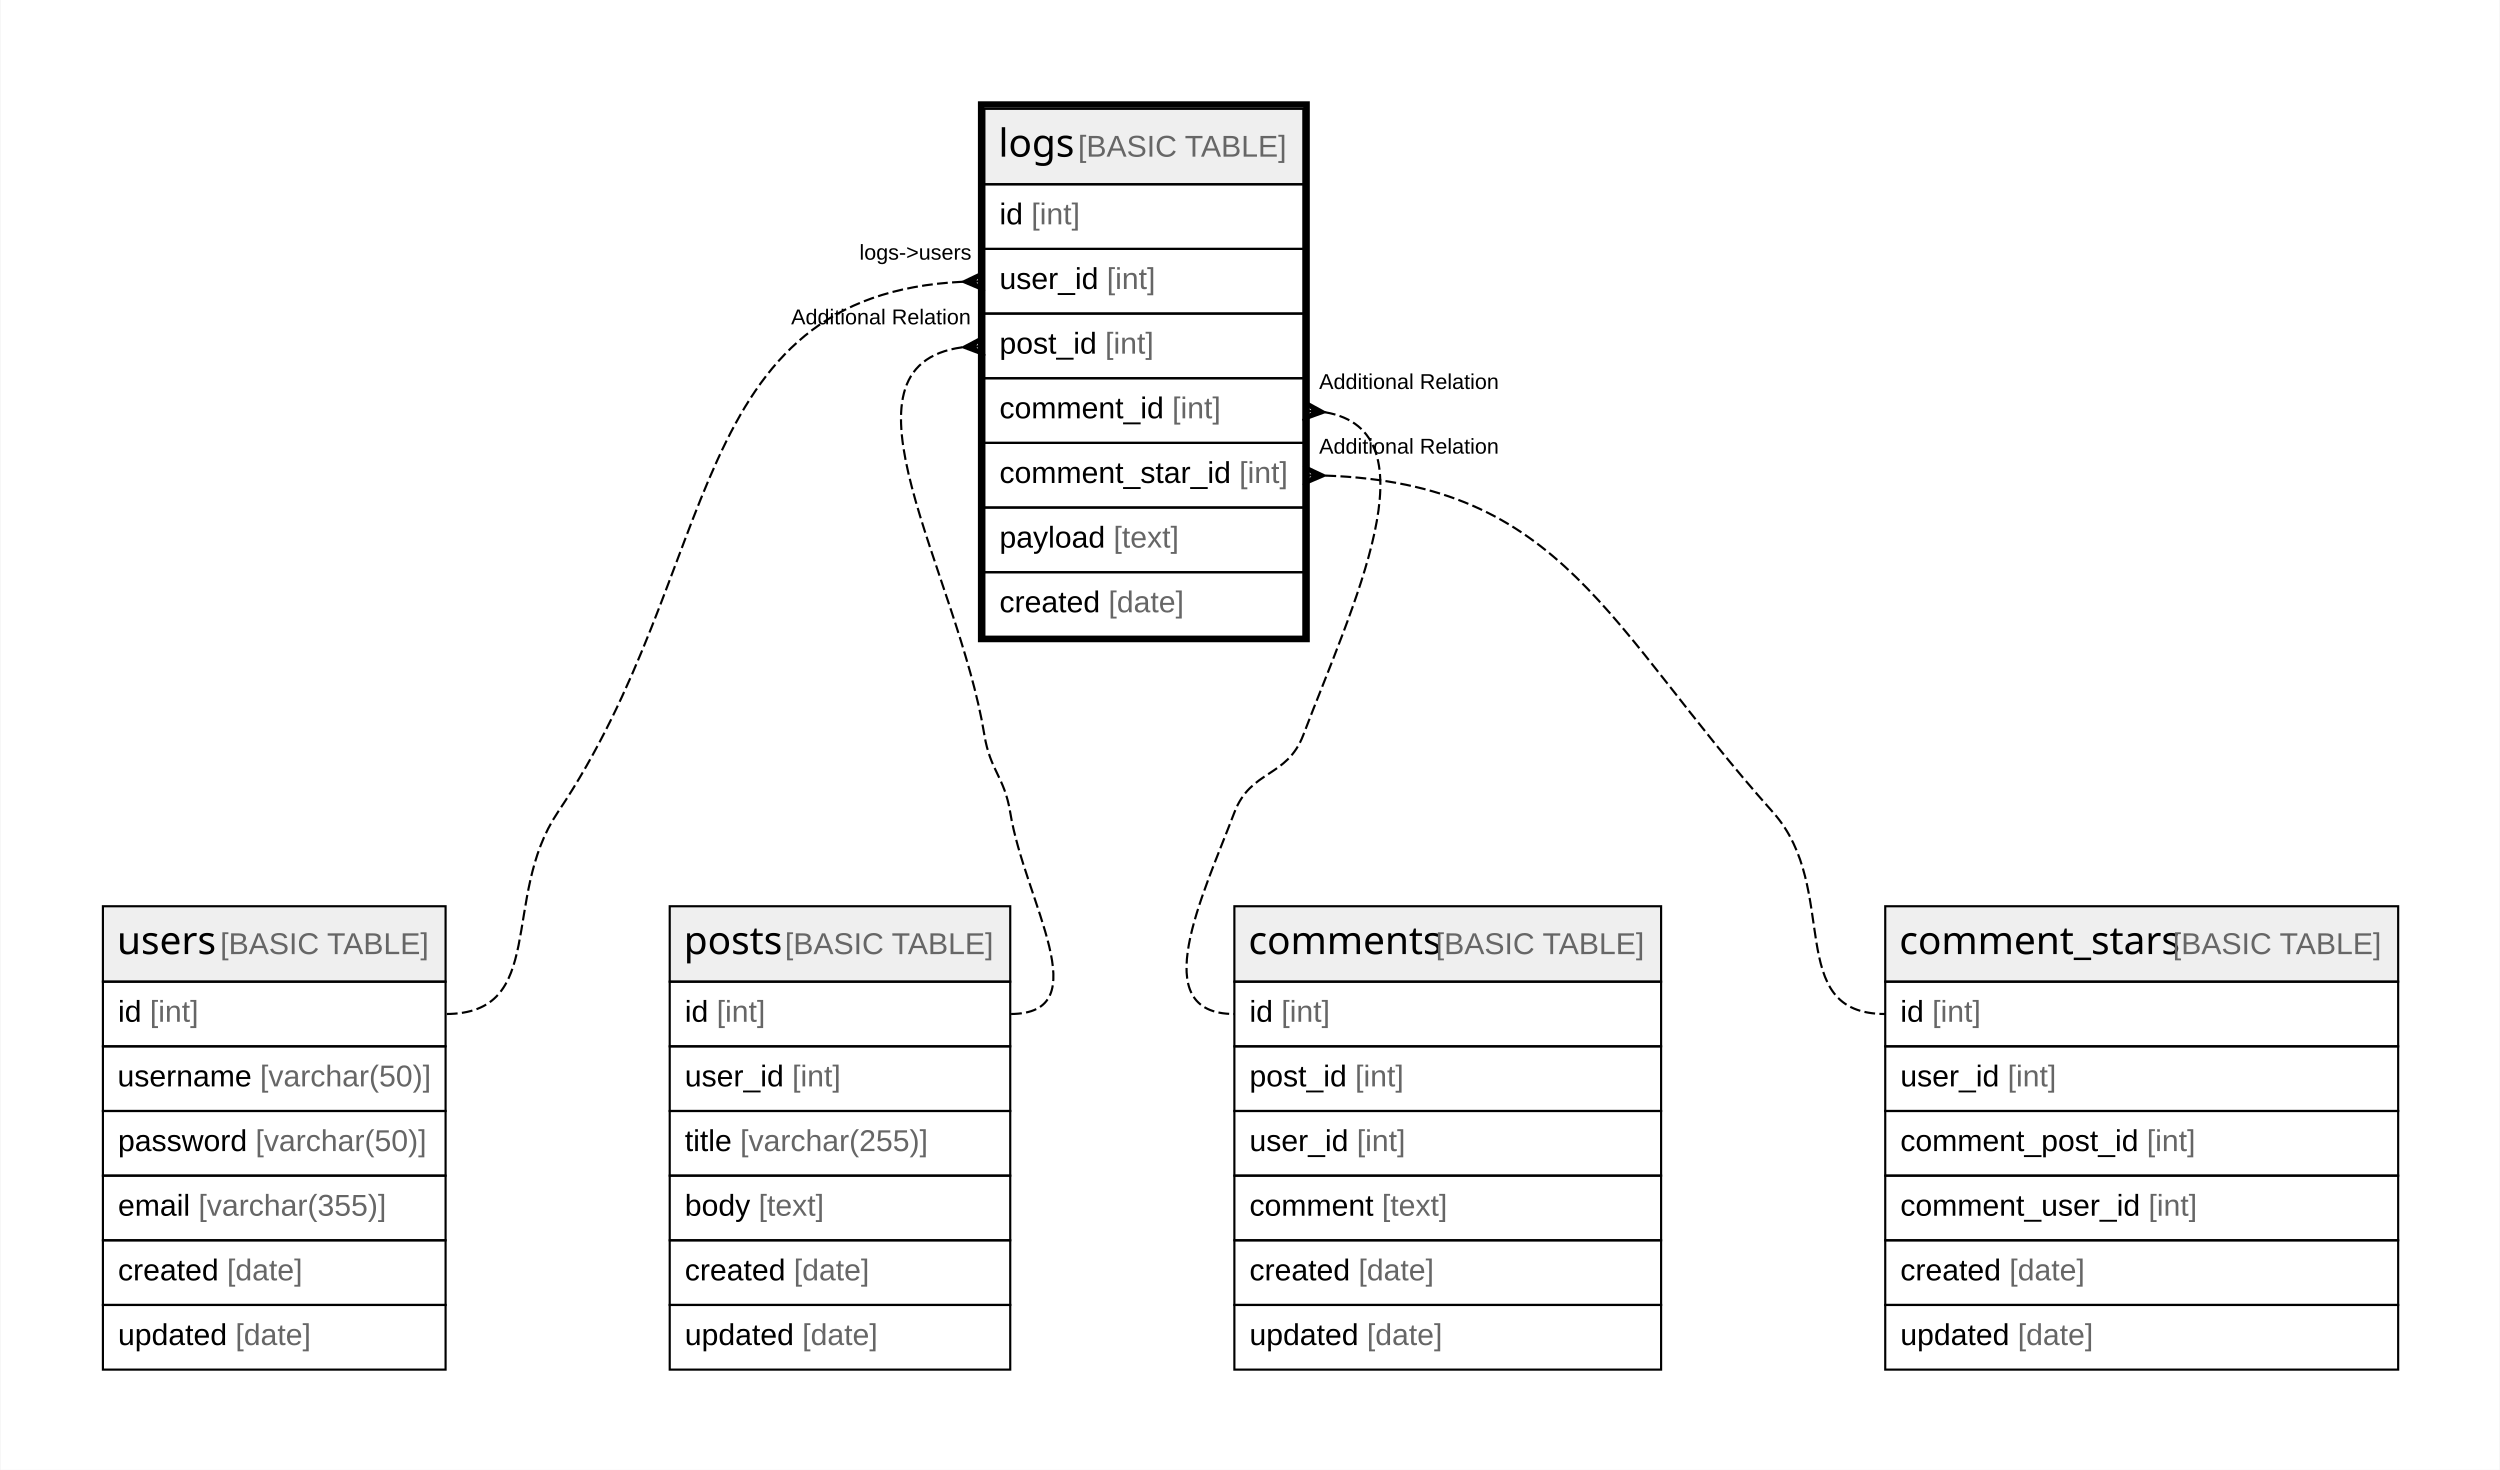
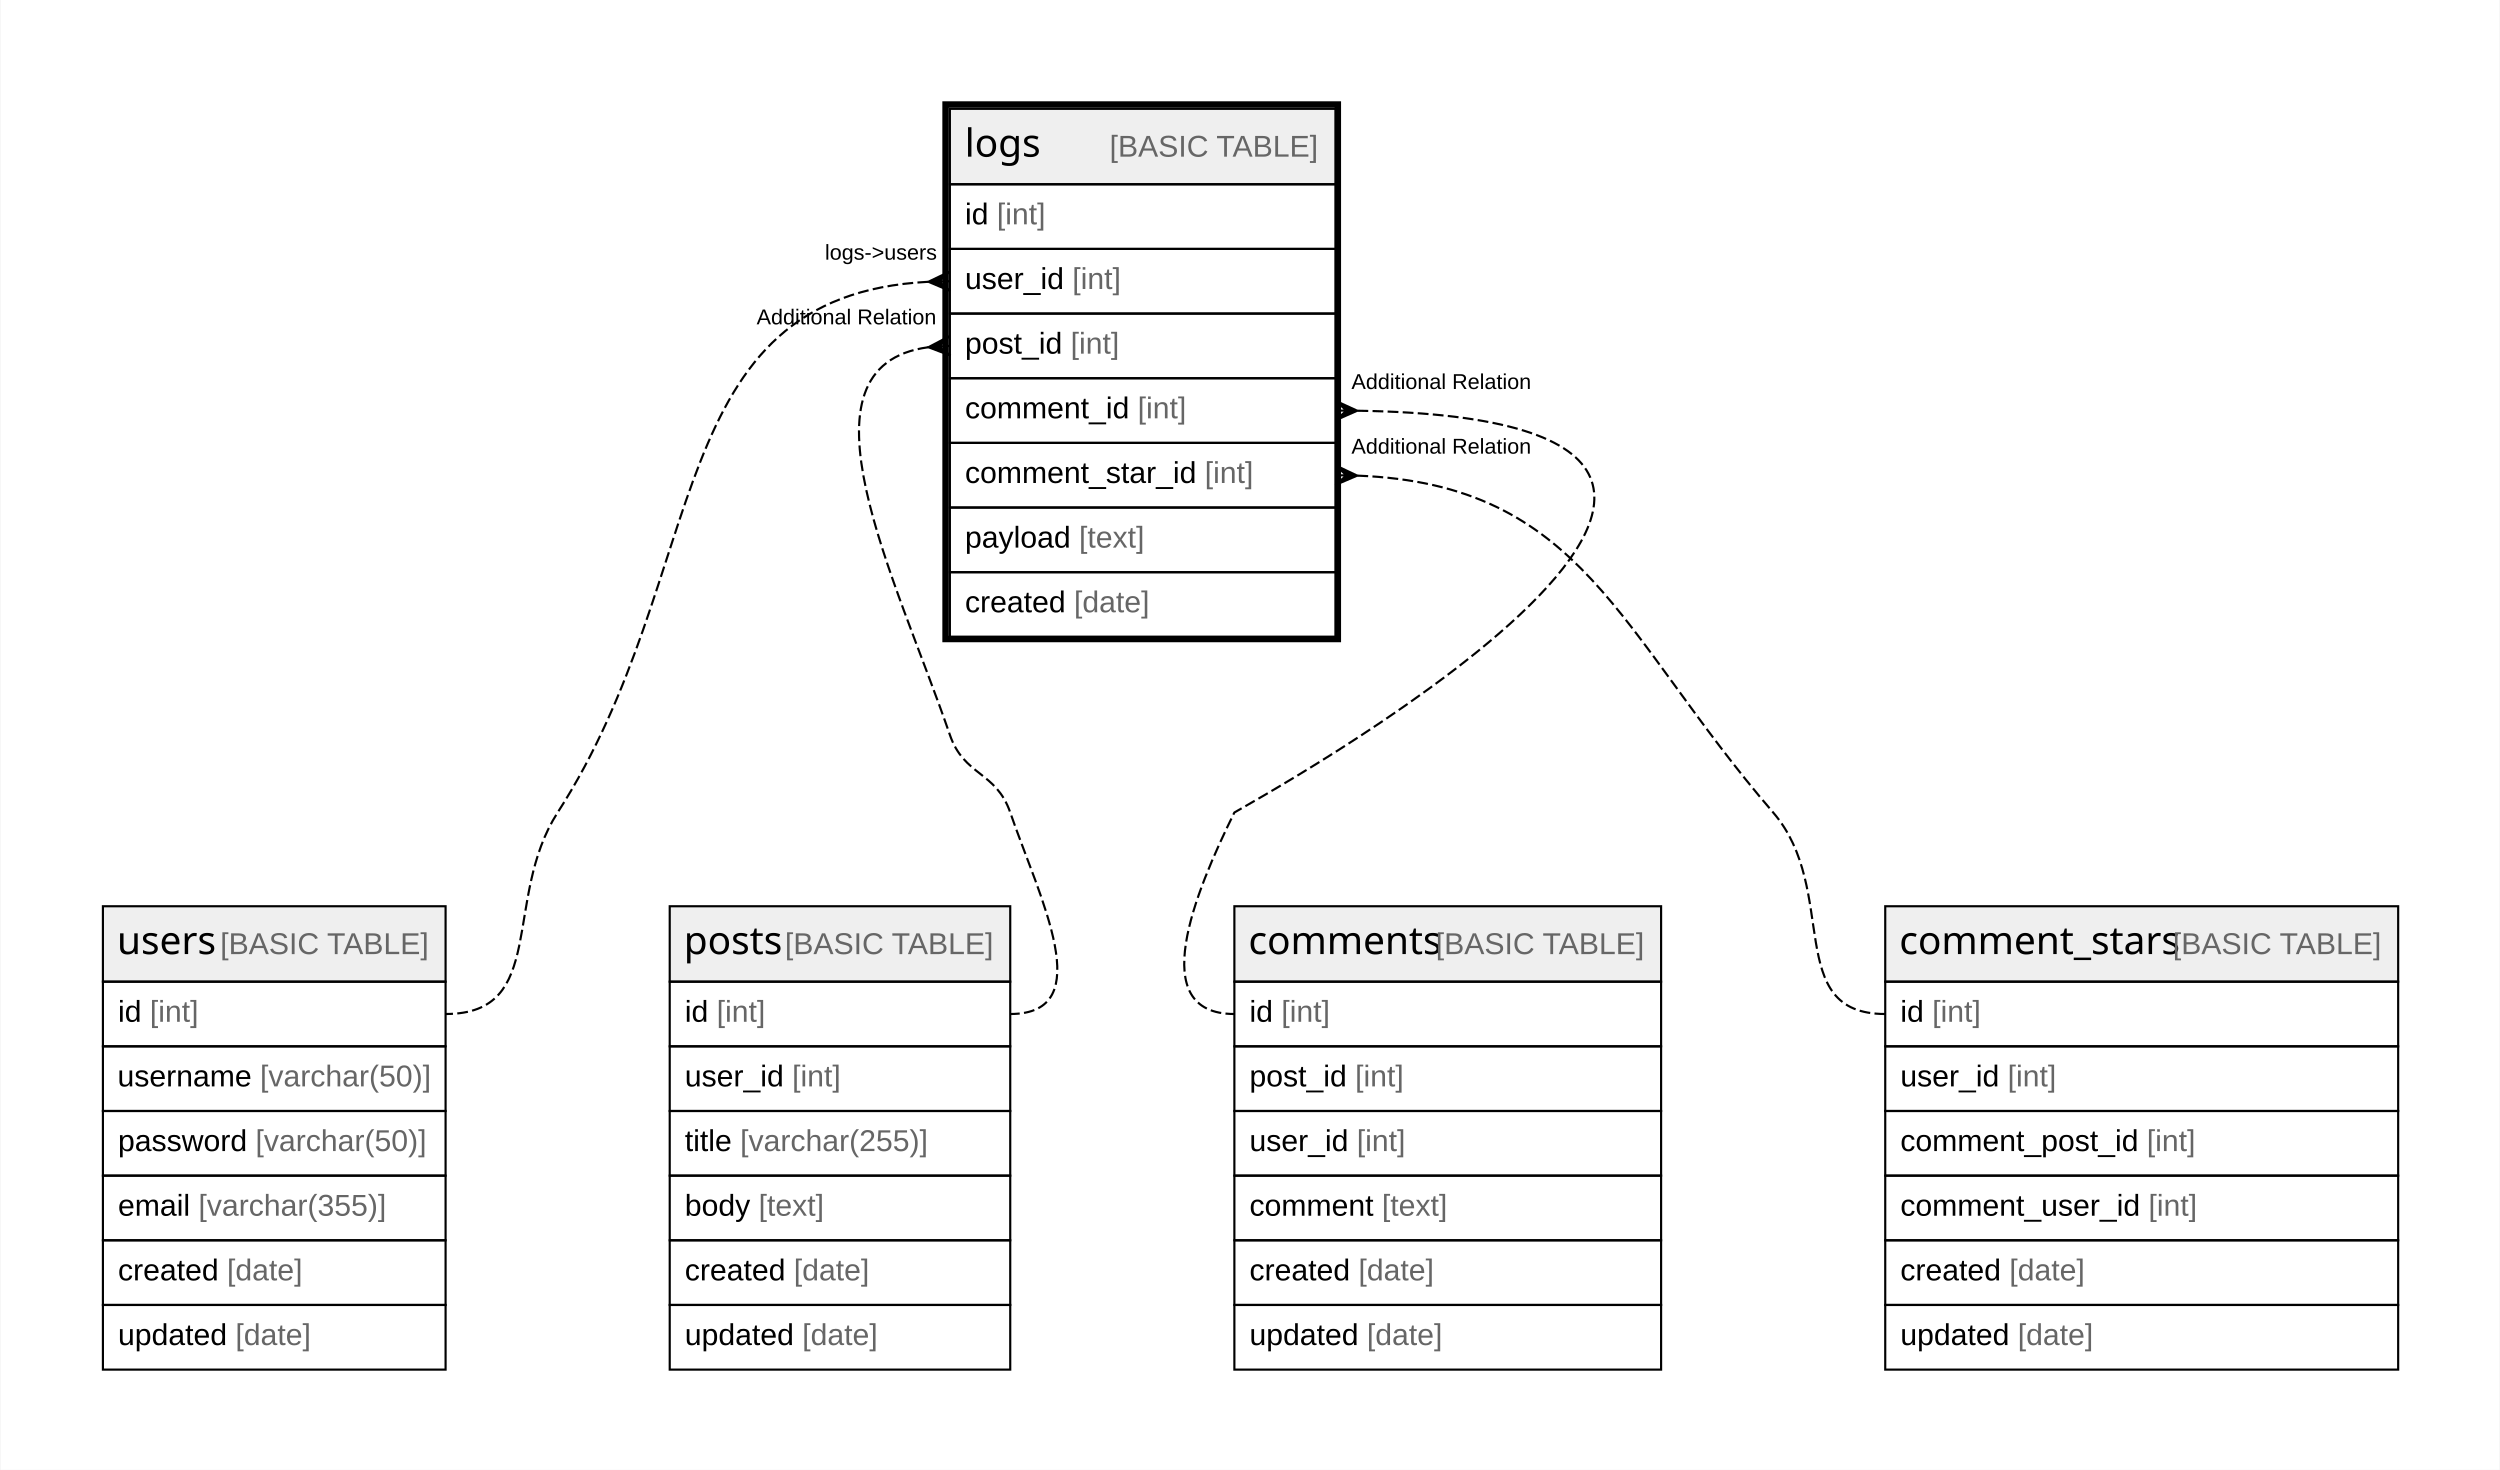
<svg xmlns="http://www.w3.org/2000/svg" width="1160pt" height="682pt" viewBox="0.00 0.00 1159.50 682.00">
  <g id="graph0" class="graph" transform="scale(1 1) rotate(0) translate(4 678)">
    <polygon fill="#ffffff" stroke="transparent" points="-4,4 -4,-678 1155.5,-678 1155.5,4 -4,4" />
    <g id="node1" class="node">
-       <polygon fill="#efefef" stroke="transparent" points="452.5,-592.5 452.5,-627.5 600.5,-627.5 600.5,-592.5 452.5,-592.5" />
-       <polygon fill="none" stroke="#000000" points="452.5,-592.5 452.5,-627.5 600.5,-627.5 600.5,-592.5 452.5,-592.5" />
-       <text text-anchor="start" x="459.039" y="-605.3" font-family="Arial Bold" font-size="18.00" fill="#000000">logs</text>
-       <text text-anchor="start" x="492.046" y="-605.3" font-family="Arial" font-size="14.00" fill="#000000"> </text>
-       <text text-anchor="start" x="495.937" y="-605.3" font-family="Arial" font-size="14.00" fill="#666666">[BASIC TABLE]</text>
-       <polygon fill="none" stroke="#000000" points="452.5,-562.5 452.5,-592.5 600.5,-592.5 600.5,-562.5 452.5,-562.5" />
-       <text text-anchor="start" x="459.5" y="-573.9" font-family="Arial" font-size="14.00" fill="#000000">id </text>
-       <text text-anchor="start" x="474.28" y="-573.9" font-family="Arial" font-size="14.00" fill="#666666">[int]</text>
-       <polygon fill="none" stroke="#000000" points="452.5,-532.5 452.5,-562.5 600.5,-562.5 600.5,-532.5 452.5,-532.5" />
-       <text text-anchor="start" x="459.5" y="-543.9" font-family="Arial" font-size="14.00" fill="#000000">user_id </text>
-       <text text-anchor="start" x="509.288" y="-543.9" font-family="Arial" font-size="14.00" fill="#666666">[int]</text>
-       <polygon fill="none" stroke="#000000" points="452.5,-502.5 452.5,-532.5 600.5,-532.5 600.5,-502.5 452.5,-502.5" />
-       <text text-anchor="start" x="459.5" y="-513.9" font-family="Arial" font-size="14.00" fill="#000000">post_id </text>
-       <text text-anchor="start" x="508.518" y="-513.9" font-family="Arial" font-size="14.00" fill="#666666">[int]</text>
-       <polygon fill="none" stroke="#000000" points="452.5,-472.5 452.5,-502.5 600.5,-502.5 600.5,-472.5 452.5,-472.5" />
-       <text text-anchor="start" x="459.5" y="-483.9" font-family="Arial" font-size="14.00" fill="#000000">comment_id </text>
-       <text text-anchor="start" x="539.622" y="-483.9" font-family="Arial" font-size="14.00" fill="#666666">[int]</text>
-       <polygon fill="none" stroke="#000000" points="452.5,-442.5 452.5,-472.5 600.5,-472.5 600.5,-442.5 452.5,-442.5" />
-       <text text-anchor="start" x="459.5" y="-453.9" font-family="Arial" font-size="14.00" fill="#000000">comment_star_id </text>
-       <text text-anchor="start" x="570.738" y="-453.9" font-family="Arial" font-size="14.00" fill="#666666">[int]</text>
-       <polygon fill="none" stroke="#000000" points="452.5,-412.5 452.5,-442.5 600.5,-442.5 600.5,-412.5 452.5,-412.5" />
-       <text text-anchor="start" x="459.5" y="-423.9" font-family="Arial" font-size="14.00" fill="#000000">payload </text>
-       <text text-anchor="start" x="512.41" y="-423.9" font-family="Arial" font-size="14.00" fill="#666666">[text]</text>
-       <polygon fill="none" stroke="#000000" points="452.5,-382.5 452.5,-412.5 600.5,-412.5 600.5,-382.5 452.5,-382.5" />
-       <text text-anchor="start" x="459.5" y="-393.9" font-family="Arial" font-size="14.00" fill="#000000">created </text>
-       <text text-anchor="start" x="510.072" y="-393.9" font-family="Arial" font-size="14.00" fill="#666666">[date]</text>
-       <polygon fill="none" stroke="#000000" stroke-width="3" points="451,-381.5 451,-629.5 602,-629.5 602,-381.5 451,-381.5" />
+       <polygon fill="#efefef" stroke="transparent" points="436.5,-592.5 436.5,-627.5 615.5,-627.5 615.5,-592.5 436.5,-592.5" />
+       <polygon fill="none" stroke="#000000" points="436.5,-592.5 436.5,-627.5 615.5,-627.5 615.5,-592.5 436.5,-592.5" />
+       <text text-anchor="start" x="443.382" y="-605.3" font-family="Arial Bold" font-size="18.00" fill="#000000">logs</text>
+       <text text-anchor="start" x="476.389" y="-605.3" font-family="Arial" font-size="14.00" fill="#000000">    </text>
+       <text text-anchor="start" x="510.594" y="-605.3" font-family="Arial" font-size="14.00" fill="#666666">[BASIC TABLE]</text>
+       <polygon fill="none" stroke="#000000" points="436.5,-562.5 436.5,-592.5 615.5,-592.5 615.5,-562.5 436.5,-562.5" />
+       <text text-anchor="start" x="443.5" y="-573.9" font-family="Arial" font-size="14.00" fill="#000000">id </text>
+       <text text-anchor="start" x="458.28" y="-573.9" font-family="Arial" font-size="14.00" fill="#666666">[int]</text>
+       <polygon fill="none" stroke="#000000" points="436.5,-532.5 436.5,-562.5 615.5,-562.5 615.5,-532.5 436.5,-532.5" />
+       <text text-anchor="start" x="443.5" y="-543.9" font-family="Arial" font-size="14.00" fill="#000000">user_id </text>
+       <text text-anchor="start" x="493.288" y="-543.9" font-family="Arial" font-size="14.00" fill="#666666">[int]</text>
+       <polygon fill="none" stroke="#000000" points="436.5,-502.5 436.5,-532.5 615.5,-532.5 615.5,-502.5 436.5,-502.5" />
+       <text text-anchor="start" x="443.5" y="-513.9" font-family="Arial" font-size="14.00" fill="#000000">post_id </text>
+       <text text-anchor="start" x="492.518" y="-513.9" font-family="Arial" font-size="14.00" fill="#666666">[int]</text>
+       <polygon fill="none" stroke="#000000" points="436.5,-472.5 436.5,-502.5 615.5,-502.5 615.5,-472.5 436.5,-472.5" />
+       <text text-anchor="start" x="443.5" y="-483.9" font-family="Arial" font-size="14.00" fill="#000000">comment_id </text>
+       <text text-anchor="start" x="523.622" y="-483.9" font-family="Arial" font-size="14.00" fill="#666666">[int]</text>
+       <polygon fill="none" stroke="#000000" points="436.5,-442.5 436.5,-472.5 615.5,-472.5 615.5,-442.5 436.5,-442.5" />
+       <text text-anchor="start" x="443.5" y="-453.9" font-family="Arial" font-size="14.00" fill="#000000">comment_star_id </text>
+       <text text-anchor="start" x="554.738" y="-453.9" font-family="Arial" font-size="14.00" fill="#666666">[int]</text>
+       <polygon fill="none" stroke="#000000" points="436.5,-412.5 436.5,-442.5 615.5,-442.5 615.5,-412.5 436.5,-412.5" />
+       <text text-anchor="start" x="443.5" y="-423.9" font-family="Arial" font-size="14.00" fill="#000000">payload </text>
+       <text text-anchor="start" x="496.41" y="-423.9" font-family="Arial" font-size="14.00" fill="#666666">[text]</text>
+       <polygon fill="none" stroke="#000000" points="436.5,-382.5 436.5,-412.5 615.5,-412.5 615.5,-382.5 436.5,-382.5" />
+       <text text-anchor="start" x="443.5" y="-393.9" font-family="Arial" font-size="14.00" fill="#000000">created </text>
+       <text text-anchor="start" x="494.072" y="-393.9" font-family="Arial" font-size="14.00" fill="#666666">[date]</text>
+       <polygon fill="none" stroke="#000000" stroke-width="3" points="434.5,-381.5 434.5,-629.5 616.5,-629.5 616.5,-381.5 434.5,-381.5" />
    </g>
    <g id="node2" class="node">
      <polygon fill="#efefef" stroke="transparent" points="43.5,-222.5 43.5,-257.5 202.5,-257.5 202.5,-222.5 43.5,-222.5" />
      <polygon fill="none" stroke="#000000" points="43.5,-222.5 43.5,-257.5 202.5,-257.5 202.5,-222.5 43.5,-222.5" />
      <text text-anchor="start" x="50.041" y="-235.3" font-family="Arial Bold" font-size="18.00" fill="#000000">users</text>
      <text text-anchor="start" x="94.045" y="-235.3" font-family="Arial" font-size="14.00" fill="#000000"> </text>
      <text text-anchor="start" x="97.936" y="-235.3" font-family="Arial" font-size="14.00" fill="#666666">[BASIC TABLE]</text>
      <polygon fill="none" stroke="#000000" points="43.5,-192.5 43.5,-222.5 202.5,-222.5 202.5,-192.5 43.5,-192.5" />
      <text text-anchor="start" x="50.5" y="-203.9" font-family="Arial" font-size="14.00" fill="#000000">id </text>
      <text text-anchor="start" x="65.28" y="-203.9" font-family="Arial" font-size="14.00" fill="#666666">[int]</text>
      <polygon fill="none" stroke="#000000" points="43.5,-162.5 43.5,-192.5 202.5,-192.5 202.5,-162.5 43.5,-162.5" />
      <text text-anchor="start" x="50.269" y="-173.9" font-family="Arial" font-size="14.00" fill="#000000">username </text>
      <text text-anchor="start" x="116.394" y="-173.9" font-family="Arial" font-size="14.00" fill="#666666">[varchar(50)]</text>
      <polygon fill="none" stroke="#000000" points="43.5,-132.5 43.5,-162.5 202.5,-162.5 202.5,-132.5 43.5,-132.5" />
      <text text-anchor="start" x="50.5" y="-143.9" font-family="Arial" font-size="14.00" fill="#000000">password </text>
      <text text-anchor="start" x="114.288" y="-143.9" font-family="Arial" font-size="14.00" fill="#666666">[varchar(50)]</text>
      <polygon fill="none" stroke="#000000" points="43.5,-102.5 43.5,-132.5 202.5,-132.5 202.5,-102.5 43.5,-102.5" />
      <text text-anchor="start" x="50.5" y="-113.9" font-family="Arial" font-size="14.00" fill="#000000">email </text>
      <text text-anchor="start" x="87.83" y="-113.9" font-family="Arial" font-size="14.00" fill="#666666">[varchar(355)]</text>
      <polygon fill="none" stroke="#000000" points="43.5,-72.5 43.5,-102.5 202.5,-102.5 202.5,-72.5 43.5,-72.5" />
      <text text-anchor="start" x="50.5" y="-83.9" font-family="Arial" font-size="14.00" fill="#000000">created </text>
      <text text-anchor="start" x="101.072" y="-83.9" font-family="Arial" font-size="14.00" fill="#666666">[date]</text>
      <polygon fill="none" stroke="#000000" points="43.5,-42.5 43.5,-72.5 202.5,-72.5 202.5,-42.5 43.5,-42.5" />
      <text text-anchor="start" x="50.5" y="-53.9" font-family="Arial" font-size="14.00" fill="#000000">updated </text>
      <text text-anchor="start" x="104.977" y="-53.9" font-family="Arial" font-size="14.00" fill="#666666">[date]</text>
    </g>
    <g id="edge1" class="edge">
-       <path fill="none" stroke="#000000" stroke-dasharray="5,2" d="M442.493,-547.27C312.942,-541.165 331.015,-414.752 254.5,-301 227.961,-261.546 250.05,-207.5 202.5,-207.5" />
-       <polygon fill="#000000" stroke="#000000" points="442.503,-547.27 452.397,-551.999 447.501,-547.385 452.5,-547.5 452.5,-547.5 452.5,-547.5 447.501,-547.385 452.603,-543.001 442.503,-547.27 442.503,-547.27" />
-       <text text-anchor="start" x="394.524" y="-557.5" font-family="Arial" font-size="10.00" fill="#000000">logs-&gt;users</text>
+       <path fill="none" stroke="#000000" stroke-dasharray="5,2" d="M426.44,-547.247C301.668,-540.809 326.32,-412.613 254.5,-301 228.77,-261.013 250.05,-207.5 202.5,-207.5" />
+       <polygon fill="#000000" stroke="#000000" points="426.503,-547.249 436.387,-551.999 431.502,-547.374 436.5,-547.5 436.5,-547.5 436.5,-547.5 431.502,-547.374 436.613,-543.001 426.503,-547.249 426.503,-547.249" />
+       <text text-anchor="start" x="378.524" y="-557.5" font-family="Arial" font-size="10.00" fill="#000000">logs-&gt;users</text>
    </g>
    <g id="node3" class="node">
      <polygon fill="#efefef" stroke="transparent" points="306.5,-222.5 306.5,-257.5 464.5,-257.5 464.5,-222.5 306.5,-222.5" />
      <polygon fill="none" stroke="#000000" points="306.5,-222.5 306.5,-257.5 464.5,-257.5 464.5,-222.5 306.5,-222.5" />
      <text text-anchor="start" x="313.036" y="-235.3" font-family="Arial Bold" font-size="18.00" fill="#000000">posts</text>
      <text text-anchor="start" x="356.05" y="-235.3" font-family="Arial" font-size="14.00" fill="#000000"> </text>
      <text text-anchor="start" x="359.941" y="-235.3" font-family="Arial" font-size="14.00" fill="#666666">[BASIC TABLE]</text>
      <polygon fill="none" stroke="#000000" points="306.5,-192.5 306.5,-222.5 464.5,-222.5 464.5,-192.5 306.5,-192.5" />
      <text text-anchor="start" x="313.5" y="-203.9" font-family="Arial" font-size="14.00" fill="#000000">id </text>
      <text text-anchor="start" x="328.28" y="-203.9" font-family="Arial" font-size="14.00" fill="#666666">[int]</text>
      <polygon fill="none" stroke="#000000" points="306.5,-162.5 306.5,-192.5 464.5,-192.5 464.5,-162.5 306.5,-162.5" />
      <text text-anchor="start" x="313.5" y="-173.9" font-family="Arial" font-size="14.00" fill="#000000">user_id </text>
      <text text-anchor="start" x="363.288" y="-173.9" font-family="Arial" font-size="14.00" fill="#666666">[int]</text>
      <polygon fill="none" stroke="#000000" points="306.5,-132.5 306.5,-162.5 464.5,-162.5 464.5,-132.5 306.5,-132.5" />
      <text text-anchor="start" x="313.5" y="-143.9" font-family="Arial" font-size="14.00" fill="#000000">title </text>
      <text text-anchor="start" x="339.168" y="-143.9" font-family="Arial" font-size="14.00" fill="#666666">[varchar(255)]</text>
      <polygon fill="none" stroke="#000000" points="306.5,-102.5 306.5,-132.5 464.5,-132.5 464.5,-102.5 306.5,-102.5" />
      <text text-anchor="start" x="313.5" y="-113.9" font-family="Arial" font-size="14.00" fill="#000000">body </text>
      <text text-anchor="start" x="347.738" y="-113.9" font-family="Arial" font-size="14.00" fill="#666666">[text]</text>
      <polygon fill="none" stroke="#000000" points="306.5,-72.5 306.5,-102.5 464.5,-102.5 464.5,-72.5 306.5,-72.5" />
      <text text-anchor="start" x="313.5" y="-83.9" font-family="Arial" font-size="14.00" fill="#000000">created </text>
      <text text-anchor="start" x="364.072" y="-83.9" font-family="Arial" font-size="14.00" fill="#666666">[date]</text>
      <polygon fill="none" stroke="#000000" points="306.5,-42.5 306.5,-72.5 464.5,-72.5 464.5,-42.5 306.5,-42.5" />
      <text text-anchor="start" x="313.5" y="-53.9" font-family="Arial" font-size="14.00" fill="#000000">updated </text>
      <text text-anchor="start" x="367.977" y="-53.9" font-family="Arial" font-size="14.00" fill="#666666">[date]</text>
    </g>
    <g id="edge2" class="edge">
-       <path fill="none" stroke="#000000" stroke-dasharray="5,2" d="M442.171,-516.845C378.474,-508.05 440.252,-412.474 452.5,-337 455.202,-320.352 461.798,-317.648 464.5,-301 471.156,-259.981 506.056,-207.5 464.5,-207.5" />
-       <polygon fill="#000000" stroke="#000000" points="442.52,-516.867 452.215,-521.991 447.51,-517.183 452.5,-517.5 452.5,-517.5 452.5,-517.5 447.51,-517.183 452.785,-513.009 442.52,-516.867 442.52,-516.867" />
-       <text text-anchor="start" x="362.825" y="-527.5" font-family="Arial" font-size="10.00" fill="#000000">Additional Relation</text>
+       <path fill="none" stroke="#000000" stroke-dasharray="5,2" d="M426.488,-516.879C361.089,-508.159 411.635,-409.471 436.5,-337 443.078,-317.827 457.922,-320.173 464.5,-301 477.986,-261.694 506.056,-207.5 464.5,-207.5" />
+       <polygon fill="#000000" stroke="#000000" points="426.519,-516.881 436.221,-521.991 431.51,-517.19 436.5,-517.5 436.5,-517.5 436.5,-517.5 431.51,-517.19 436.779,-513.009 426.519,-516.881 426.519,-516.881" />
+       <text text-anchor="start" x="346.825" y="-527.5" font-family="Arial" font-size="10.00" fill="#000000">Additional Relation</text>
    </g>
    <g id="node4" class="node">
      <polygon fill="#efefef" stroke="transparent" points="568.5,-222.5 568.5,-257.5 766.5,-257.5 766.5,-222.5 568.5,-222.5" />
      <polygon fill="none" stroke="#000000" points="568.5,-222.5 568.5,-257.5 766.5,-257.5 766.5,-222.5 568.5,-222.5" />
      <text text-anchor="start" x="575.04" y="-235.3" font-family="Arial Bold" font-size="18.00" fill="#000000">comments</text>
      <text text-anchor="start" x="658.045" y="-235.3" font-family="Arial" font-size="14.00" fill="#000000"> </text>
      <text text-anchor="start" x="661.936" y="-235.3" font-family="Arial" font-size="14.00" fill="#666666">[BASIC TABLE]</text>
      <polygon fill="none" stroke="#000000" points="568.5,-192.5 568.5,-222.5 766.5,-222.5 766.5,-192.5 568.5,-192.5" />
      <text text-anchor="start" x="575.5" y="-203.9" font-family="Arial" font-size="14.00" fill="#000000">id </text>
      <text text-anchor="start" x="590.28" y="-203.9" font-family="Arial" font-size="14.00" fill="#666666">[int]</text>
      <polygon fill="none" stroke="#000000" points="568.5,-162.5 568.5,-192.5 766.5,-192.5 766.5,-162.5 568.5,-162.5" />
      <text text-anchor="start" x="575.5" y="-173.9" font-family="Arial" font-size="14.00" fill="#000000">post_id </text>
      <text text-anchor="start" x="624.518" y="-173.9" font-family="Arial" font-size="14.00" fill="#666666">[int]</text>
      <polygon fill="none" stroke="#000000" points="568.5,-132.5 568.5,-162.5 766.5,-162.5 766.5,-132.5 568.5,-132.5" />
      <text text-anchor="start" x="575.5" y="-143.9" font-family="Arial" font-size="14.00" fill="#000000">user_id </text>
      <text text-anchor="start" x="625.288" y="-143.9" font-family="Arial" font-size="14.00" fill="#666666">[int]</text>
      <polygon fill="none" stroke="#000000" points="568.5,-102.5 568.5,-132.5 766.5,-132.5 766.5,-102.5 568.5,-102.5" />
      <text text-anchor="start" x="575.5" y="-113.9" font-family="Arial" font-size="14.00" fill="#000000">comment </text>
      <text text-anchor="start" x="636.95" y="-113.9" font-family="Arial" font-size="14.00" fill="#666666">[text]</text>
      <polygon fill="none" stroke="#000000" points="568.5,-72.5 568.5,-102.5 766.5,-102.5 766.5,-72.5 568.5,-72.5" />
      <text text-anchor="start" x="575.5" y="-83.9" font-family="Arial" font-size="14.00" fill="#000000">created </text>
      <text text-anchor="start" x="626.072" y="-83.9" font-family="Arial" font-size="14.00" fill="#666666">[date]</text>
      <polygon fill="none" stroke="#000000" points="568.5,-42.5 568.5,-72.5 766.5,-72.5 766.5,-42.5 568.5,-42.5" />
      <text text-anchor="start" x="575.5" y="-53.9" font-family="Arial" font-size="14.00" fill="#000000">updated </text>
      <text text-anchor="start" x="629.977" y="-53.9" font-family="Arial" font-size="14.00" fill="#666666">[date]</text>
    </g>
    <g id="edge3" class="edge">
-       <path fill="none" stroke="#000000" stroke-dasharray="5,2" d="M610.508,-486.729C662.731,-477.954 622.971,-396.103 600.5,-337 592.892,-316.99 576.108,-321.01 568.5,-301 553.732,-262.157 526.944,-207.5 568.5,-207.5" />
-       <polygon fill="#000000" stroke="#000000" points="610.471,-486.732 600.154,-483.013 605.485,-487.116 600.5,-487.5 600.5,-487.5 600.5,-487.5 605.485,-487.116 600.846,-491.987 610.471,-486.732 610.471,-486.732" />
-       <text text-anchor="start" x="607.824" y="-497.5" font-family="Arial" font-size="10.00" fill="#000000">Additional Relation</text>
+       <path fill="none" stroke="#000000" stroke-dasharray="5,2" d="M625.613,-487.424C902.602,-483.169 568.8,-301.607 568.5,-301 550.104,-263.738 526.944,-207.5 568.5,-207.5" />
+       <polygon fill="#000000" stroke="#000000" points="625.5,-487.425 615.466,-483 620.5,-487.462 615.5,-487.5 615.5,-487.5 615.5,-487.5 620.5,-487.462 615.534,-492 625.5,-487.425 625.5,-487.425" />
+       <text text-anchor="start" x="622.824" y="-497.5" font-family="Arial" font-size="10.00" fill="#000000">Additional Relation</text>
    </g>
    <g id="node5" class="node">
      <polygon fill="#efefef" stroke="transparent" points="870.5,-222.5 870.5,-257.5 1108.5,-257.5 1108.5,-222.5 870.5,-222.5" />
      <polygon fill="none" stroke="#000000" points="870.5,-222.5 870.5,-257.5 1108.5,-257.5 1108.5,-222.5 870.5,-222.5" />
      <text text-anchor="start" x="877.037" y="-235.3" font-family="Arial Bold" font-size="18.00" fill="#000000">comment_stars</text>
      <text text-anchor="start" x="1000.049" y="-235.3" font-family="Arial" font-size="14.00" fill="#000000"> </text>
      <text text-anchor="start" x="1003.939" y="-235.3" font-family="Arial" font-size="14.00" fill="#666666">[BASIC TABLE]</text>
      <polygon fill="none" stroke="#000000" points="870.5,-192.5 870.5,-222.5 1108.5,-222.5 1108.5,-192.5 870.5,-192.5" />
      <text text-anchor="start" x="877.5" y="-203.9" font-family="Arial" font-size="14.00" fill="#000000">id </text>
      <text text-anchor="start" x="892.28" y="-203.9" font-family="Arial" font-size="14.00" fill="#666666">[int]</text>
      <polygon fill="none" stroke="#000000" points="870.5,-162.5 870.5,-192.5 1108.5,-192.5 1108.5,-162.5 870.5,-162.5" />
      <text text-anchor="start" x="877.5" y="-173.9" font-family="Arial" font-size="14.00" fill="#000000">user_id </text>
      <text text-anchor="start" x="927.288" y="-173.9" font-family="Arial" font-size="14.00" fill="#666666">[int]</text>
      <polygon fill="none" stroke="#000000" points="870.5,-132.5 870.5,-162.5 1108.5,-162.5 1108.5,-132.5 870.5,-132.5" />
      <text text-anchor="start" x="877.5" y="-143.9" font-family="Arial" font-size="14.00" fill="#000000">comment_post_id </text>
      <text text-anchor="start" x="991.86" y="-143.9" font-family="Arial" font-size="14.00" fill="#666666">[int]</text>
      <polygon fill="none" stroke="#000000" points="870.5,-102.5 870.5,-132.5 1108.5,-132.5 1108.5,-102.5 870.5,-102.5" />
      <text text-anchor="start" x="877.5" y="-113.9" font-family="Arial" font-size="14.00" fill="#000000">comment_user_id </text>
      <text text-anchor="start" x="992.63" y="-113.9" font-family="Arial" font-size="14.00" fill="#666666">[int]</text>
      <polygon fill="none" stroke="#000000" points="870.5,-72.5 870.5,-102.5 1108.5,-102.5 1108.5,-72.5 870.5,-72.5" />
      <text text-anchor="start" x="877.5" y="-83.9" font-family="Arial" font-size="14.00" fill="#000000">created </text>
      <text text-anchor="start" x="928.072" y="-83.9" font-family="Arial" font-size="14.00" fill="#666666">[date]</text>
      <polygon fill="none" stroke="#000000" points="870.5,-42.5 870.5,-72.5 1108.5,-72.5 1108.5,-42.5 870.5,-42.5" />
      <text text-anchor="start" x="877.5" y="-53.9" font-family="Arial" font-size="14.00" fill="#000000">updated </text>
      <text text-anchor="start" x="931.977" y="-53.9" font-family="Arial" font-size="14.00" fill="#666666">[date]</text>
    </g>
    <g id="edge4" class="edge">
-       <path fill="none" stroke="#000000" stroke-dasharray="5,2" d="M610.73,-457.327C720.958,-453.529 741.477,-387.439 818.5,-301 850.134,-265.499 822.95,-207.5 870.5,-207.5" />
-       <polygon fill="#000000" stroke="#000000" points="610.499,-457.331 600.424,-453.001 605.499,-457.416 600.5,-457.5 600.5,-457.5 600.5,-457.5 605.499,-457.416 600.576,-461.999 610.499,-457.331 610.499,-457.331" />
-       <text text-anchor="start" x="607.824" y="-467.5" font-family="Arial" font-size="10.00" fill="#000000">Additional Relation</text>
+       <path fill="none" stroke="#000000" stroke-dasharray="5,2" d="M625.578,-457.309C730.369,-453.237 746.424,-384.721 818.5,-301 849.523,-264.965 822.95,-207.5 870.5,-207.5" />
+       <polygon fill="#000000" stroke="#000000" points="625.498,-457.31 615.414,-453.001 620.499,-457.405 615.5,-457.5 615.5,-457.5 615.5,-457.5 620.499,-457.405 615.586,-461.999 625.498,-457.31 625.498,-457.31" />
+       <text text-anchor="start" x="622.824" y="-467.5" font-family="Arial" font-size="10.00" fill="#000000">Additional Relation</text>
    </g>
  </g>
</svg>
